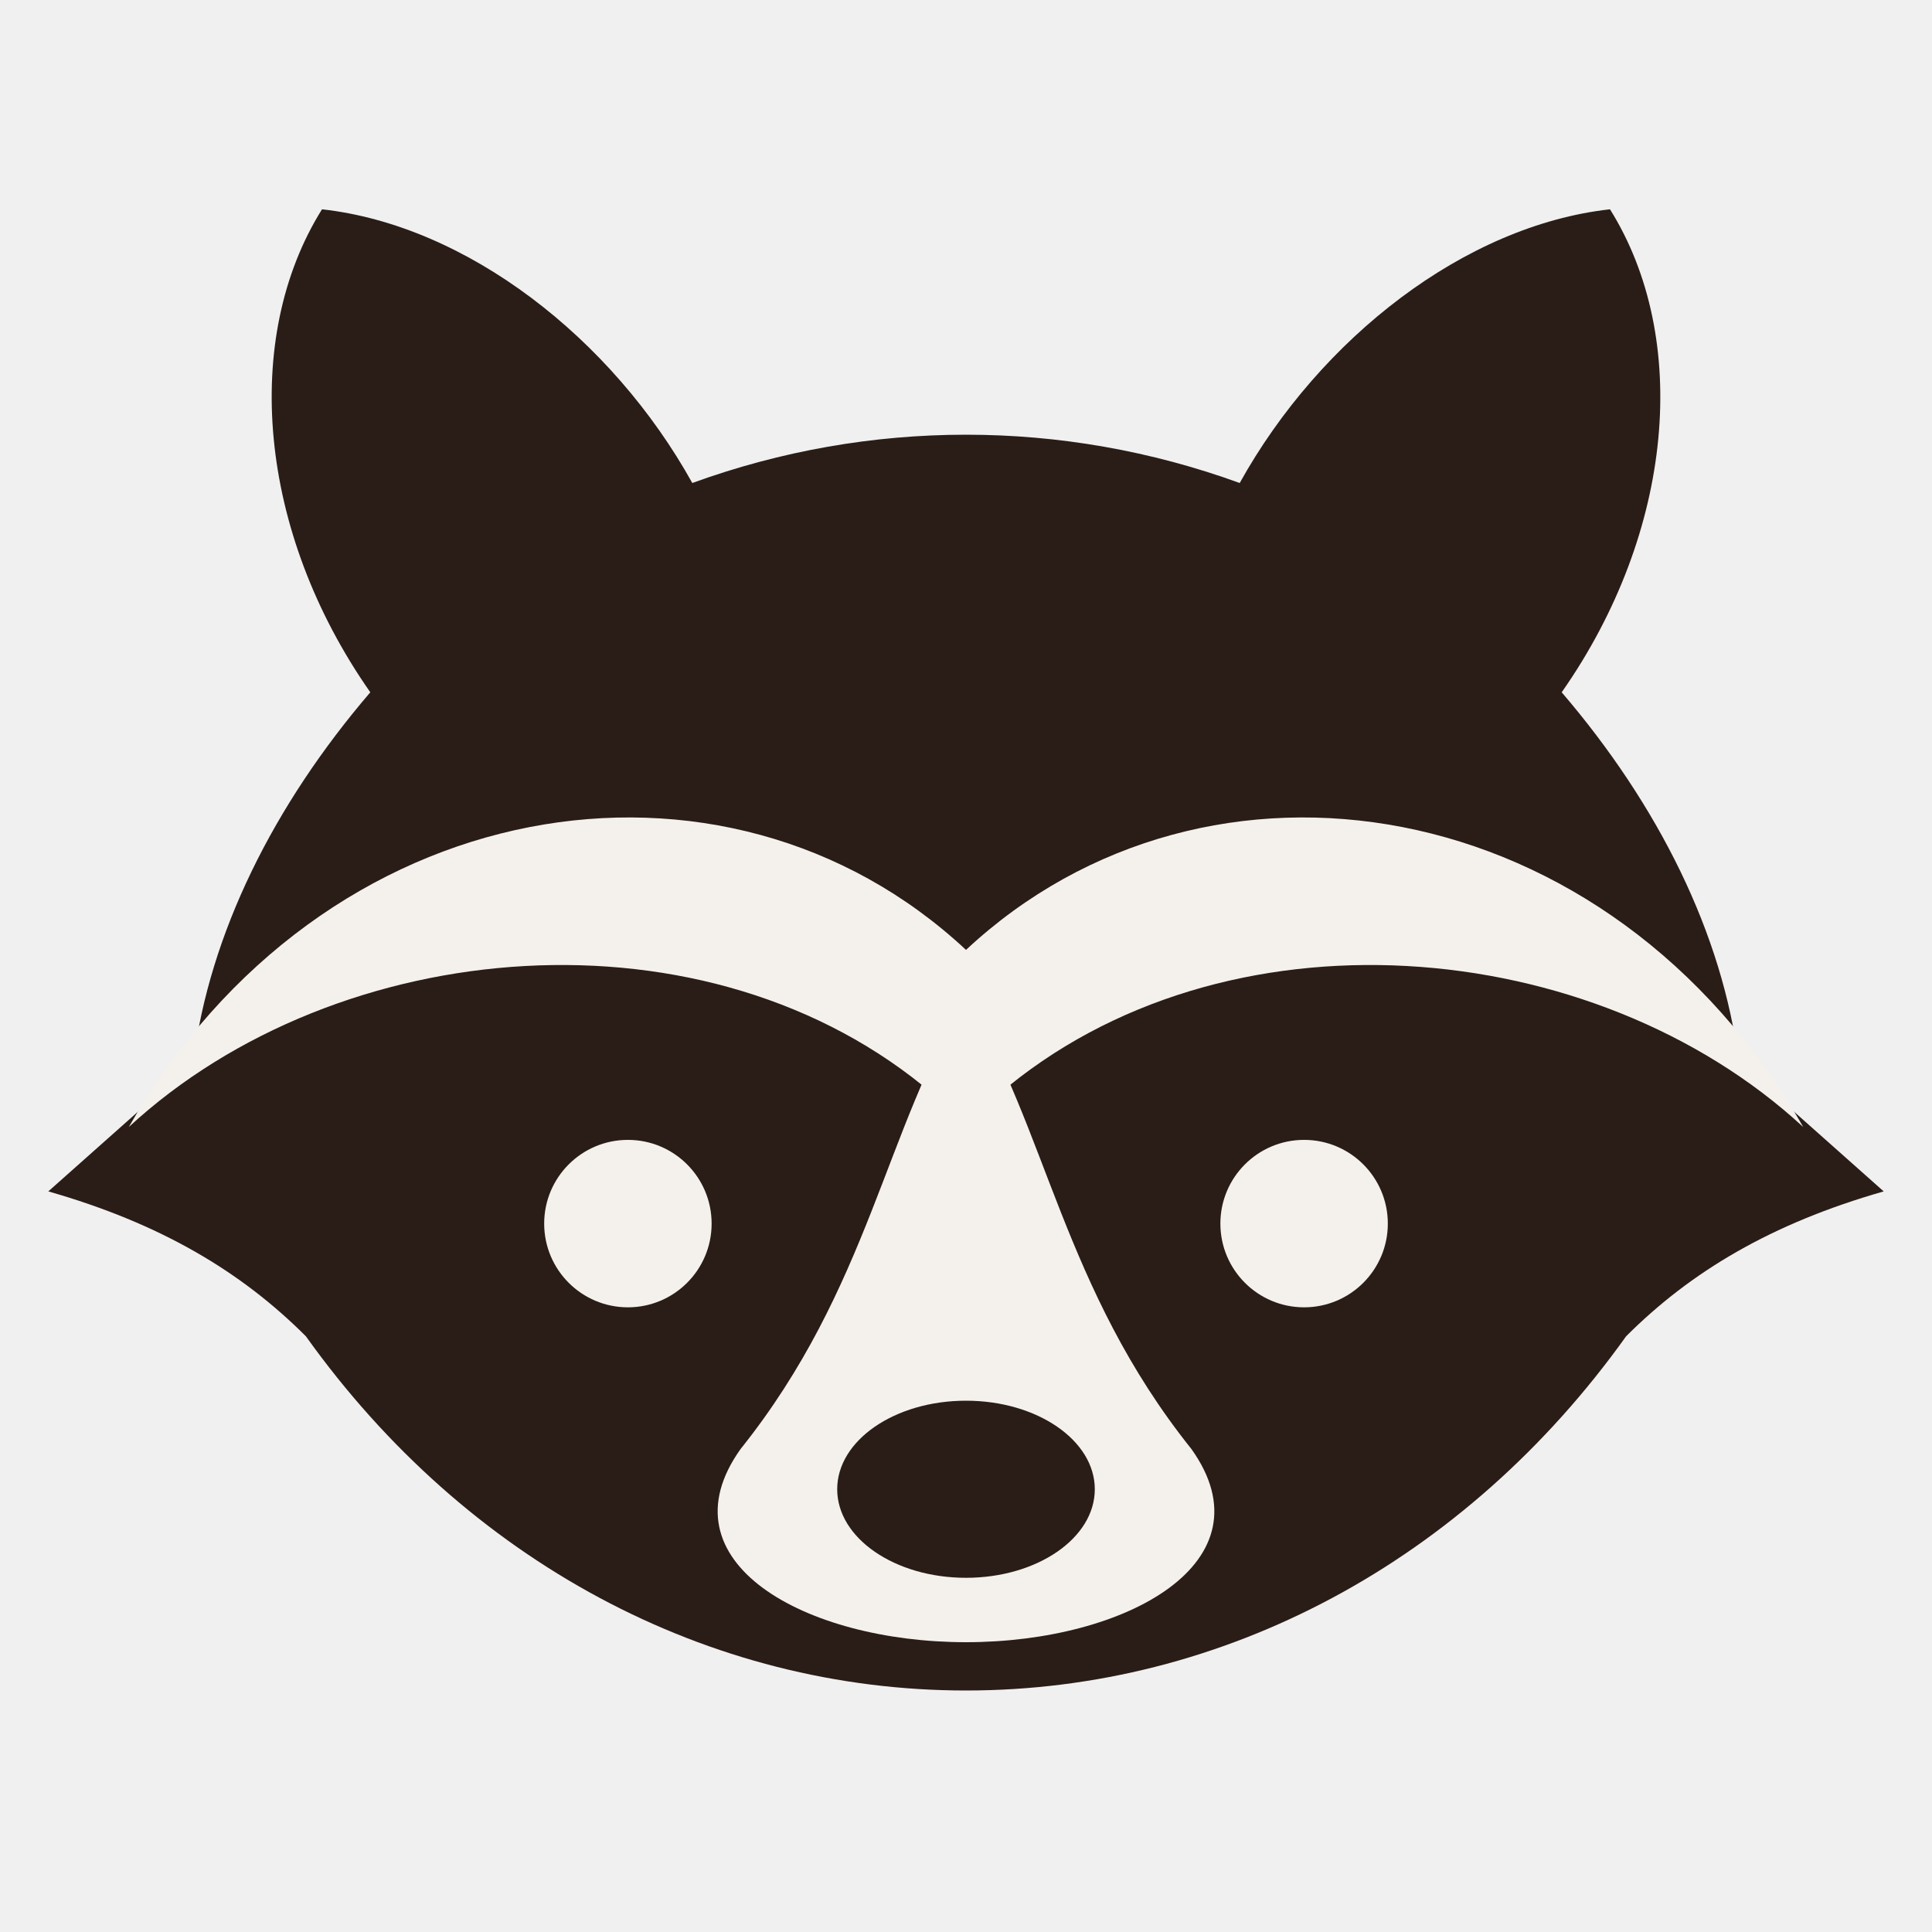
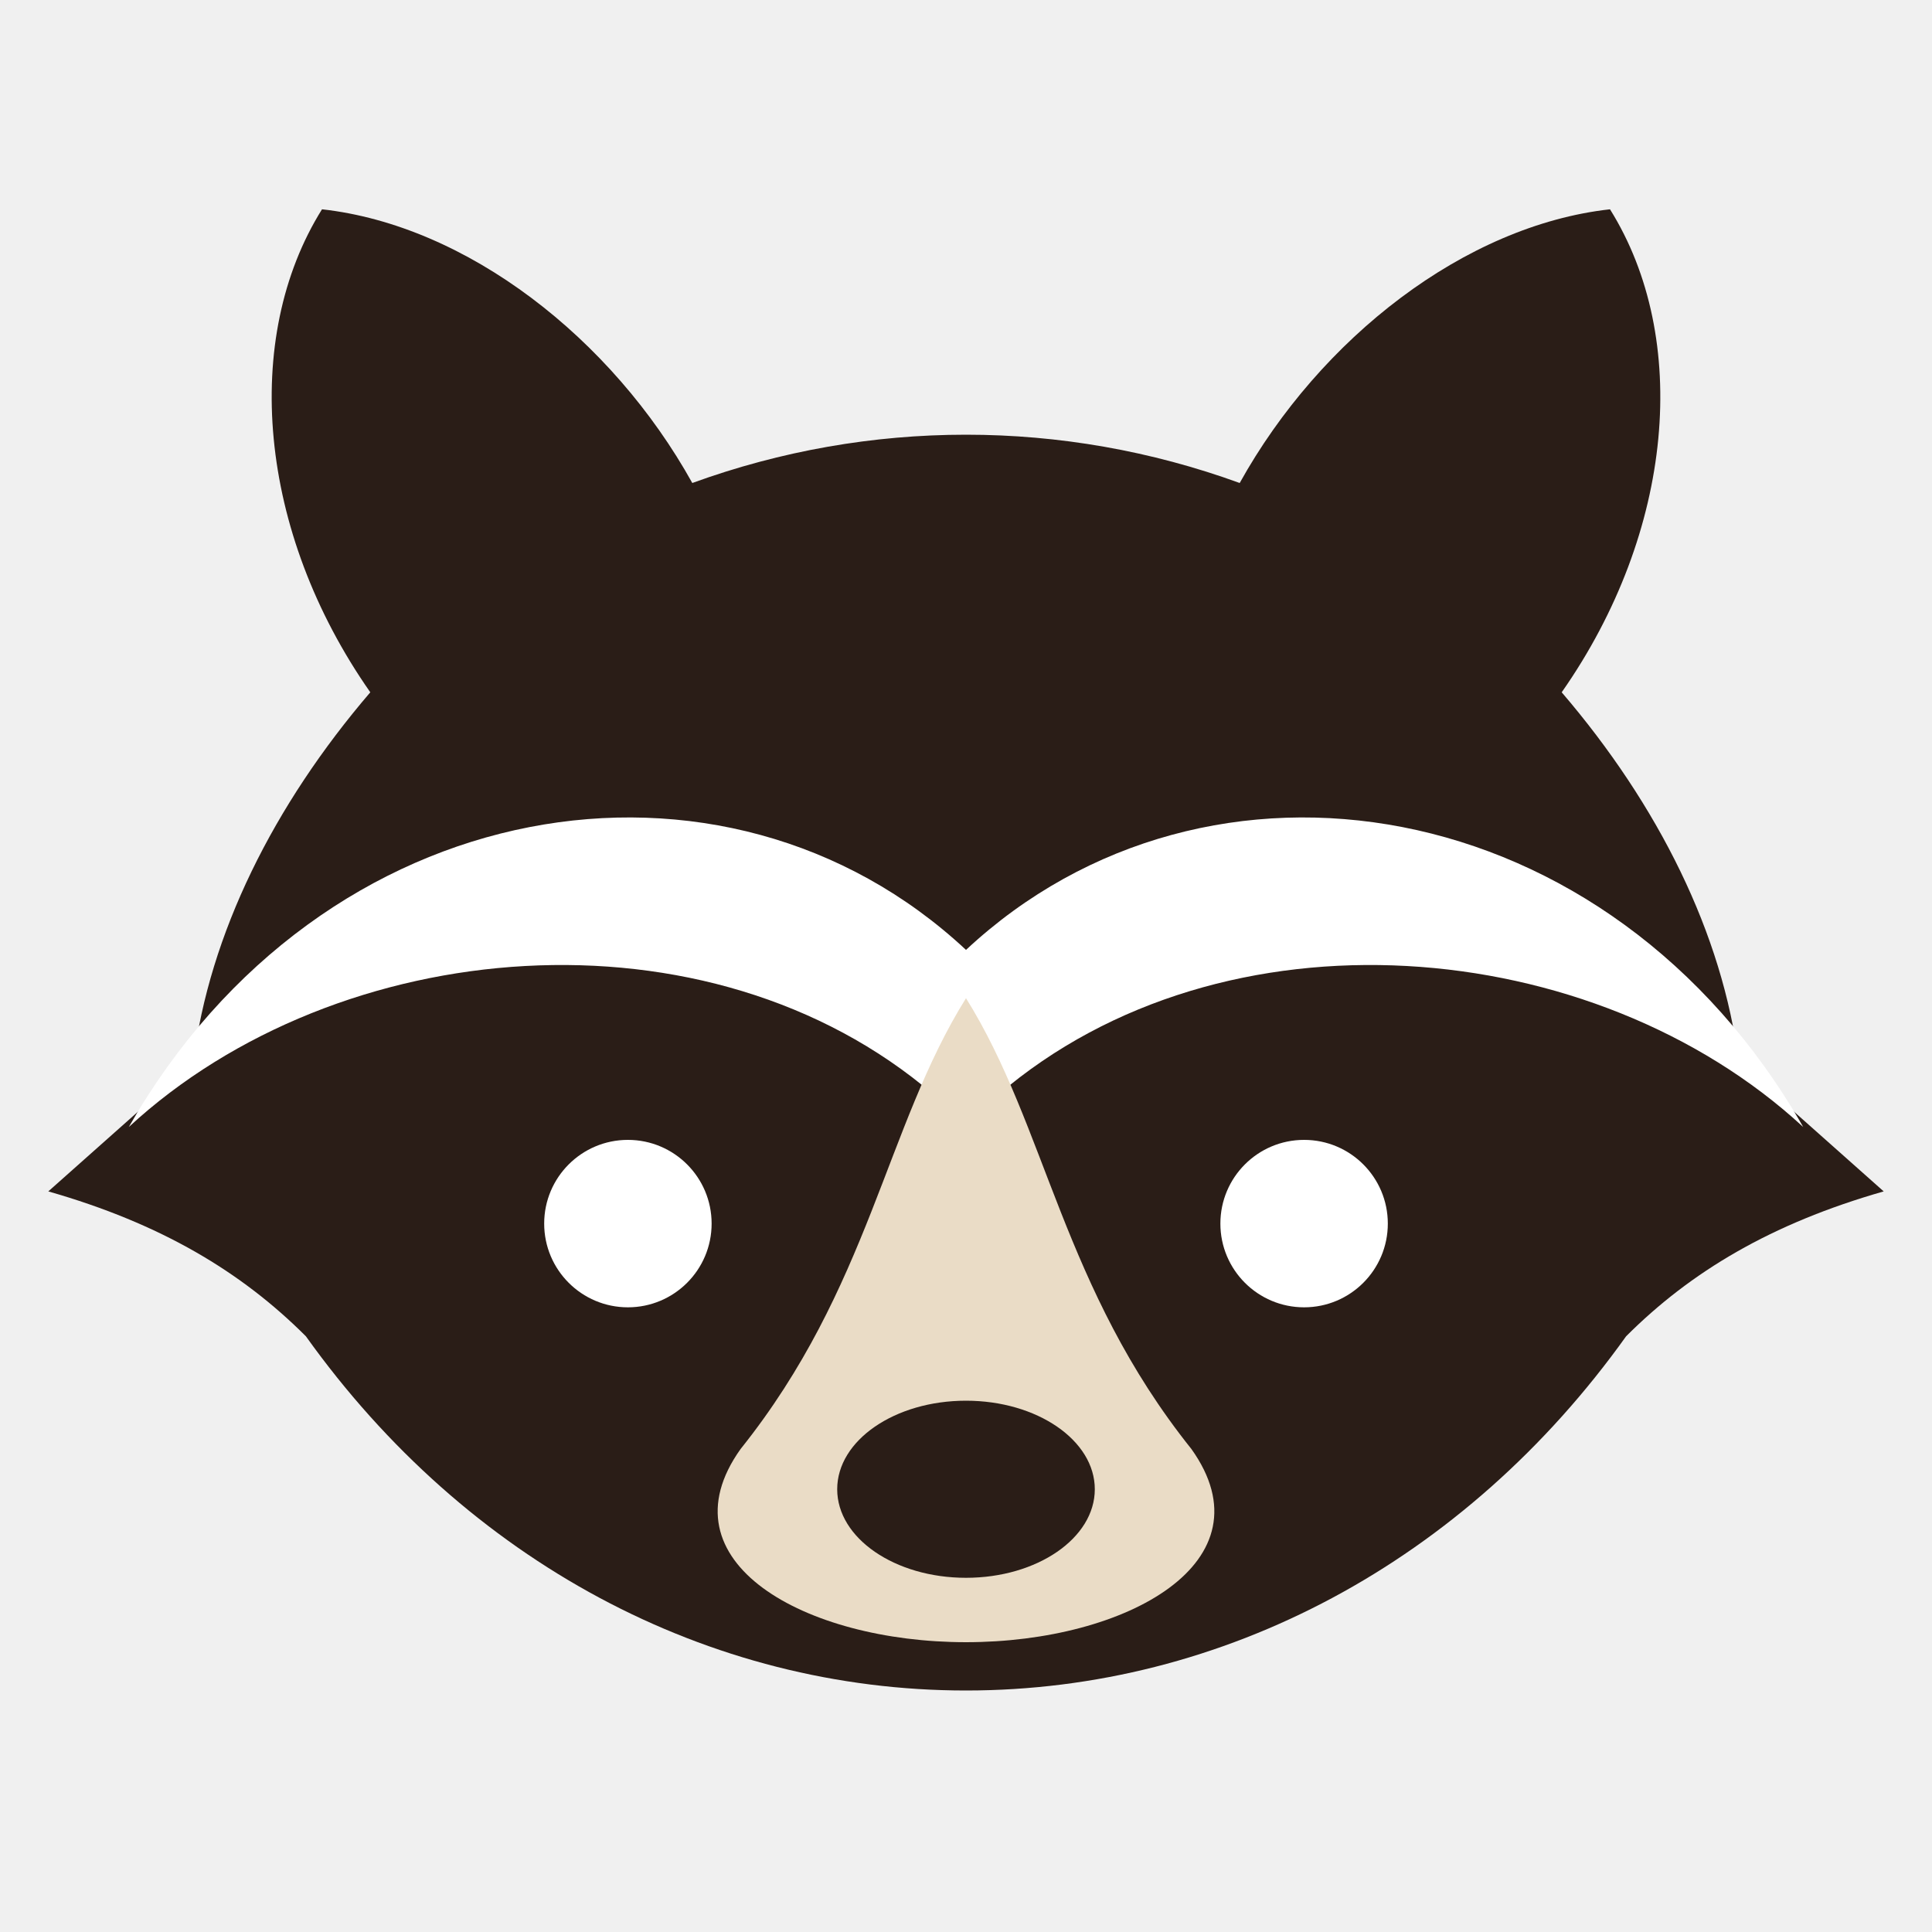
<svg xmlns="http://www.w3.org/2000/svg" viewBox="0 0 120 120" role="img" aria-label="Marcel Pro">
  <g class="head">
    <path fill="#2A1D17" d="M23 43c-7-10-8-22-3-30 9 1 18 8 23 17 11-4 23-4 34 0 5-9 14-16 23-17 5 8 4 20-3 30 6 7 10 15 11 23l9 8c-7 2-12 5-16 9-10 14-25 22-41 22s-31-8-41-22c-4-4-9-7-16-9l9-8c1-8 5-16 11-23z" />
-     <path fill="#F4F1EC" d="M8 70C20 49 45 45 60 59 75 45 100 49 112 70 99 58 76 56 62 68H58C44 56 21 58 8 70z" />
-     <path fill="#F4F1EC" d="M60 62C55 70 54 80 46 90C41 97 50 102 60 102C70 102 79 97 74 90C66 80 65 70 60 62z" />
+     <path fill="#FFFFFF" d="M8 70C20 49 45 45 60 59 75 45 100 49 112 70 99 58 76 56 62 68H58C44 56 21 58 8 70z" />
+     <path fill="#EADCC6" d="M60 62C55 70 54 80 46 90C41 97 50 102 60 102C70 102 79 97 74 90C66 80 65 70 60 62z" />
    <ellipse fill="#2A1D17" cx="60" cy="92.5" rx="8" ry="5.5" />
    <g class="eyes">
-       <circle fill="#F4F1EC" cx="39" cy="76" r="5.2" />
-       <circle fill="#F4F1EC" cx="81" cy="76" r="5.2" />
+       <circle fill="#FFFFFF" cx="39" cy="76" r="5.2" />
+       <circle fill="#FFFFFF" cx="81" cy="76" r="5.2" />
    </g>
  </g>
</svg>
